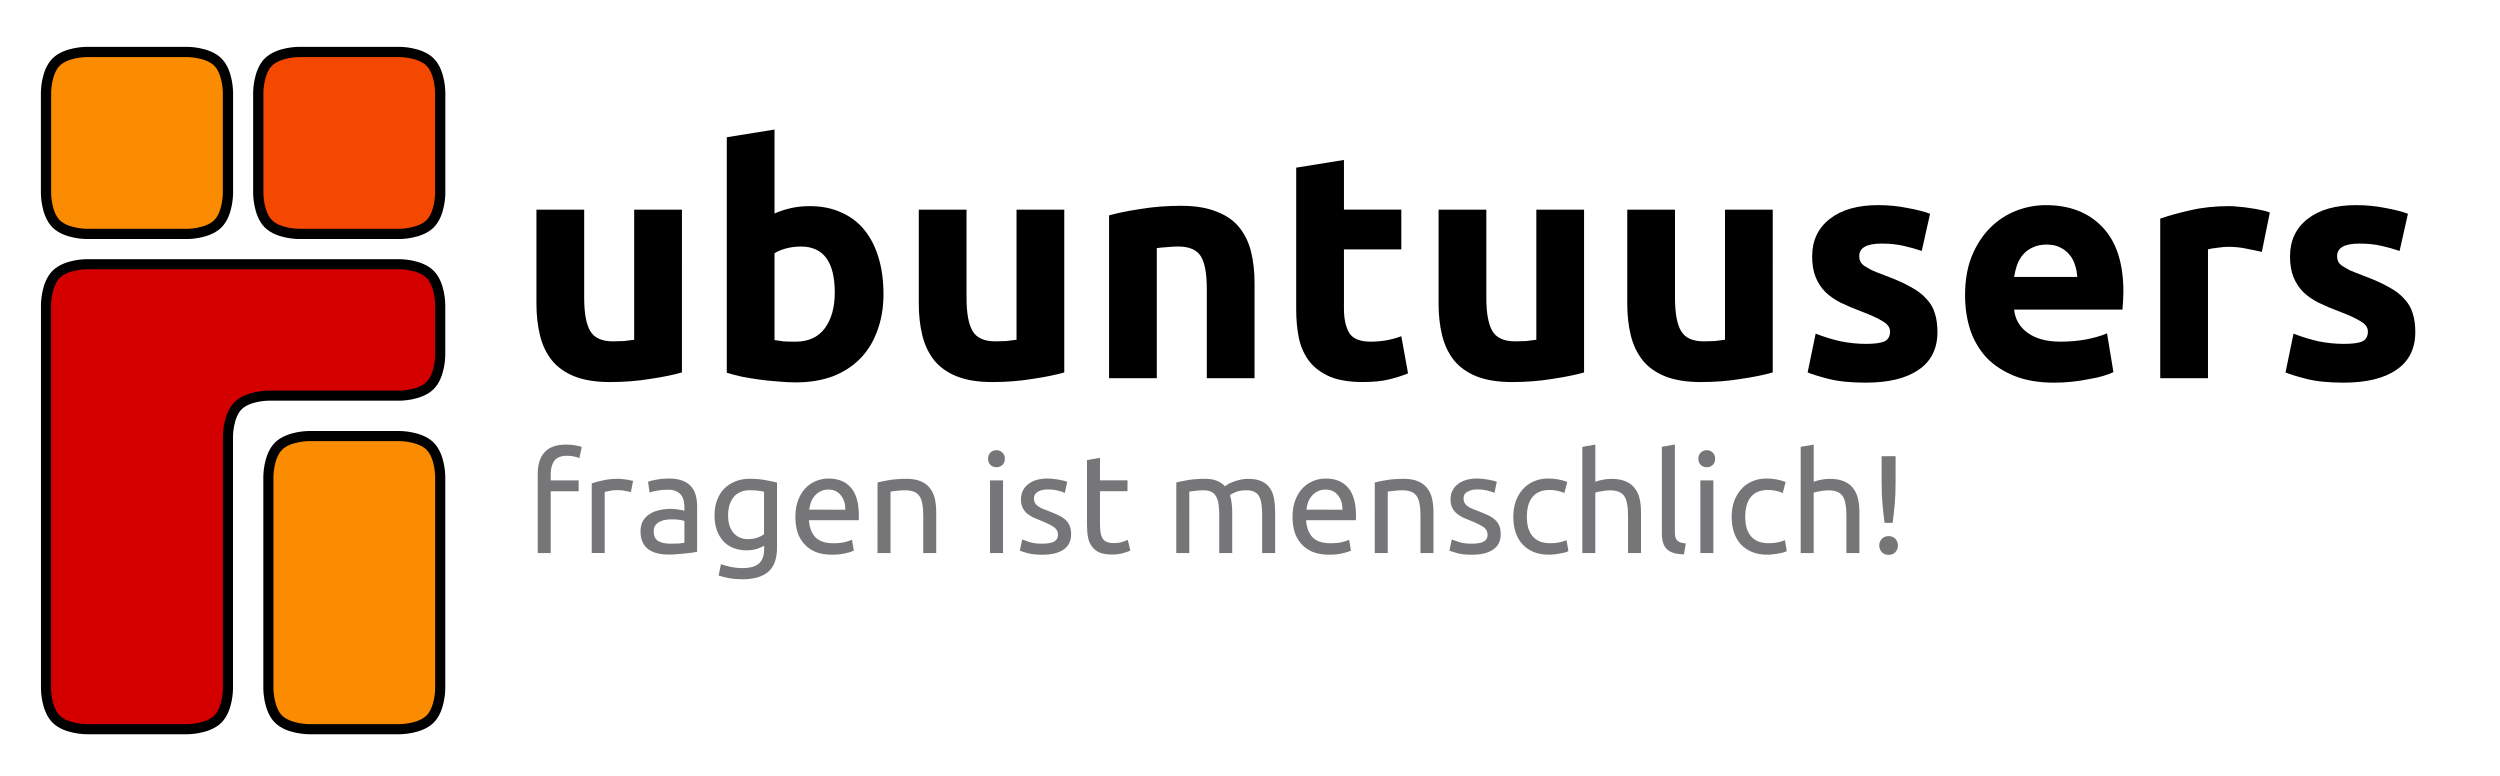
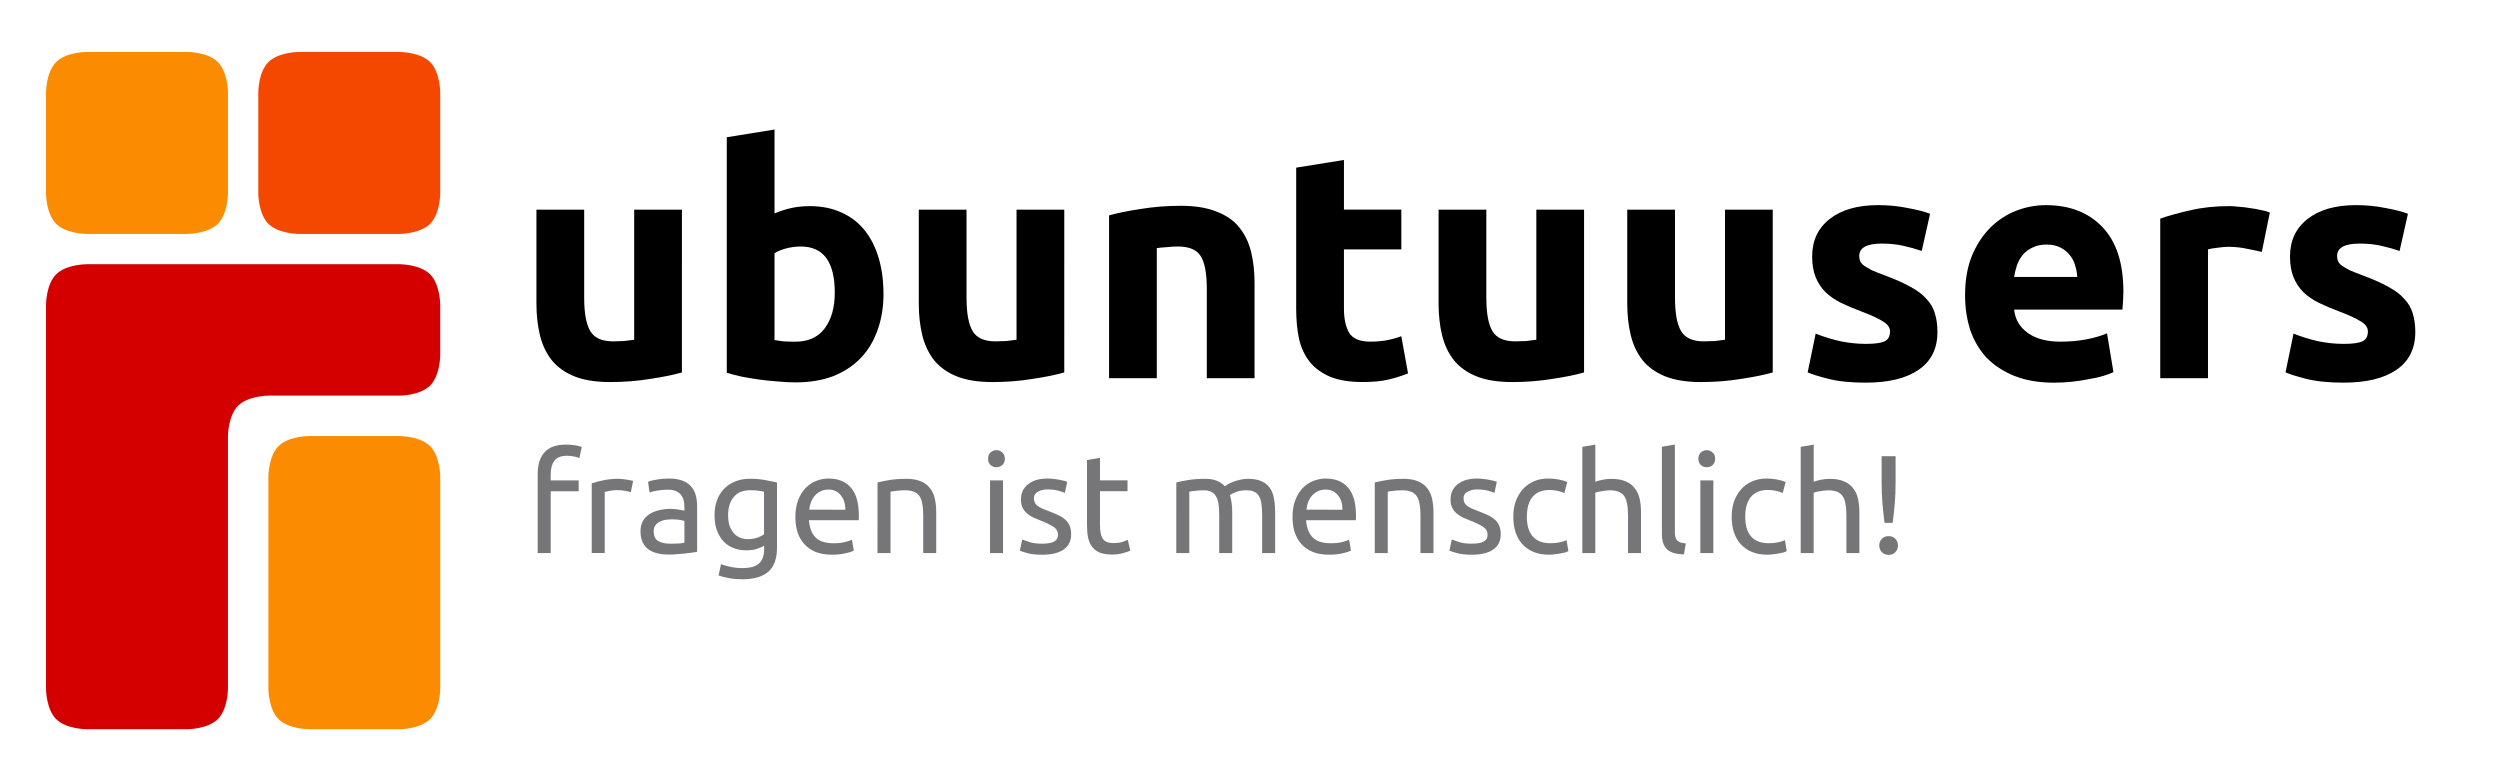
- <svg xmlns="http://www.w3.org/2000/svg" version="1.1" viewBox="0 0 245 76">
-   <g transform="translate(-46.672 224.03)">
-     <g transform="matrix(.99057 0 0 .99057 42.161 -235.37)" fill-rule="evenodd" stroke="#000">
-       <path d="m13.106 34.589s-2 0-3-1c-1-1-1-3-1-3v-10s0-2 1-3c1-1 3-1 3-1h10s2 0 3 1 1 3 1 3v10s0 2-1 3-3 1-3 1z" fill="#fb8b00" stroke-width="1.014px" />
-       <path d="m34.106 34.589s-2 0-3-1-1-3-1-3v-10s0-2 1-3 3-1 3-1h10s2 0 3 1 1 3 1 3v10s0 2-1 3-3 1-3 1z" fill="#f44800" stroke-width="1.014px" />
-       <path d="m13.106 37.589s-2 0-3 1c-1 1-1 3-1 3v38s0 2 1 3c1 1 3 1 3 1h10s2 0 3-1 1-3 1-3v-25s0-2 1-3 3-1 3-1h13s2 0 3-1 1-3 1-3v-5s0-2-1-3-3-1-3-1z" fill="#d40000" stroke-width="1px" />
-       <path d="m35.106 54.589s-2 0-3 1-1 3-1 3v21s0 2 1 3 3 1 3 1h9s2 0 3-1 1-3 1-3v-21s0-2-1-3-3-1-3-1z" fill="#fb8b00" stroke-width="1px" />
+ <svg xmlns="http://www.w3.org/2000/svg" version="1.1" viewBox="0 0 245 76" id="svg866">
+   <defs id="defs870" />
+   <g transform="translate(-46.672 224.03)" id="g864">
+     <g transform="matrix(.99057 0 0 .99057 42.161 -235.37)" fill-rule="evenodd" stroke="#000" id="g796" style="stroke:none">
+       <path d="m13.106 34.589s-2 0-3-1c-1-1-1-3-1-3v-10s0-2 1-3c1-1 3-1 3-1h10s2 0 3 1 1 3 1 3v10s0 2-1 3-3 1-3 1z" fill="#fb8b00" stroke-width="1.014px" id="path788" style="stroke:none" />
+       <path d="m34.106 34.589s-2 0-3-1-1-3-1-3v-10s0-2 1-3 3-1 3-1h10s2 0 3 1 1 3 1 3v10s0 2-1 3-3 1-3 1z" fill="#f44800" stroke-width="1.014px" id="path790" style="stroke:none" />
+       <path d="m13.106 37.589s-2 0-3 1c-1 1-1 3-1 3v38s0 2 1 3c1 1 3 1 3 1h10s2 0 3-1 1-3 1-3v-25s0-2 1-3 3-1 3-1h13s2 0 3-1 1-3 1-3v-5s0-2-1-3-3-1-3-1z" fill="#d40000" stroke-width="1px" id="path792" style="stroke:none" />
+       <path d="m35.106 54.589s-2 0-3 1-1 3-1 3v21s0 2 1 3 3 1 3 1h9s2 0 3-1 1-3 1-3v-21s0-2-1-3-3-1-3-1z" fill="#fb8b00" stroke-width="1px" id="path794" style="stroke:none" />
    </g>
-     <g aria-label="ubuntuusers">
-       <path d="m113.5-187.53q-1.193 0.345-3.078 0.628-1.884 0.314-3.957 0.314-2.104 0-3.517-0.565-1.382-0.565-2.198-1.57-0.817-1.036-1.162-2.45-0.345-1.413-0.345-3.109v-9.202h4.679v8.636q0 2.261 0.597 3.266 0.597 1.005 2.23 1.005 0.502 0 1.068-0.031 0.565-0.063 1.005-0.126v-12.751h4.679z" />
-       <path d="m128.48-195.35q0-4.522-3.329-4.522-0.722 0-1.445 0.188-0.691 0.188-1.131 0.471v8.511q0.345 0.063 0.879 0.126 0.534 0.031 1.162 0.031 1.916 0 2.889-1.319 0.974-1.319 0.974-3.486zm4.774 0.126q0 1.978-0.597 3.58-0.565 1.602-1.665 2.732-1.099 1.131-2.701 1.759-1.602 0.597-3.643 0.597-0.848 0-1.79-0.094-0.911-0.063-1.821-0.188-0.879-0.126-1.696-0.283-0.817-0.188-1.445-0.377v-23.083l4.679-0.754v8.228q0.785-0.345 1.633-0.534 0.848-0.188 1.821-0.188 1.759 0 3.109 0.628 1.35 0.597 2.261 1.727 0.911 1.131 1.382 2.732 0.471 1.57 0.471 3.517z" />
-       <path d="m150.97-187.53q-1.193 0.345-3.078 0.628-1.884 0.314-3.957 0.314-2.104 0-3.517-0.565-1.382-0.565-2.198-1.57-0.817-1.036-1.162-2.45-0.345-1.413-0.345-3.109v-9.202h4.679v8.636q0 2.261 0.597 3.266 0.597 1.005 2.23 1.005 0.502 0 1.068-0.031 0.565-0.063 1.005-0.126v-12.751h4.679z" />
-       <path d="m155.36-202.92q1.193-0.345 3.078-0.628 1.884-0.314 3.957-0.314 2.104 0 3.486 0.565 1.413 0.534 2.23 1.539 0.817 1.005 1.162 2.387 0.345 1.382 0.345 3.078v9.327h-4.679v-8.762q0-2.261-0.597-3.203-0.597-0.942-2.23-0.942-0.502 0-1.068 0.063-0.565 0.031-1.005 0.094v12.751h-4.679z" />
-       <path d="m173.7-207.6 4.679-0.754v4.868h5.622v3.894h-5.622v5.81q0 1.476 0.502 2.355 0.534 0.879 2.104 0.879 0.754 0 1.539-0.126 0.817-0.157 1.476-0.408l0.66 3.643q-0.848 0.345-1.884 0.597-1.036 0.251-2.544 0.251-1.916 0-3.172-0.502-1.256-0.534-2.01-1.445-0.754-0.942-1.068-2.261-0.283-1.319-0.283-2.921z" />
-       <path d="m201.91-187.53q-1.193 0.345-3.078 0.628-1.884 0.314-3.957 0.314-2.104 0-3.517-0.565-1.382-0.565-2.198-1.57-0.817-1.036-1.162-2.45-0.345-1.413-0.345-3.109v-9.202h4.679v8.636q0 2.261 0.597 3.266 0.597 1.005 2.23 1.005 0.502 0 1.068-0.031 0.565-0.063 1.005-0.126v-12.751h4.679z" />
-       <path d="m220.4-187.53q-1.193 0.345-3.078 0.628-1.884 0.314-3.957 0.314-2.104 0-3.517-0.565-1.382-0.565-2.198-1.57-0.817-1.036-1.162-2.45-0.345-1.413-0.345-3.109v-9.202h4.679v8.636q0 2.261 0.597 3.266 0.597 1.005 2.23 1.005 0.502 0 1.068-0.031 0.565-0.063 1.005-0.126v-12.751h4.679z" />
-       <path d="m229.54-190.33q1.288 0 1.821-0.251t0.534-0.974q0-0.565-0.691-0.974-0.691-0.44-2.104-0.974-1.099-0.408-2.01-0.848-0.879-0.44-1.508-1.036-0.628-0.628-0.974-1.476-0.345-0.848-0.345-2.041 0-2.324 1.727-3.674 1.727-1.35 4.742-1.35 1.508 0 2.889 0.283 1.382 0.251 2.198 0.565l-0.817 3.643q-0.817-0.283-1.79-0.502-0.942-0.22-2.136-0.22-2.198 0-2.198 1.225 0 0.283 0.094 0.502t0.377 0.44q0.283 0.188 0.754 0.44 0.502 0.22 1.256 0.502 1.539 0.565 2.544 1.131 1.005 0.534 1.57 1.193 0.597 0.628 0.817 1.413 0.251 0.785 0.251 1.821 0 2.45-1.853 3.706-1.821 1.256-5.182 1.256-2.198 0-3.674-0.377-1.445-0.377-2.01-0.628l0.785-3.8q1.193 0.471 2.45 0.754 1.256 0.251 2.481 0.251z" />
-       <path d="m239.25-195.1q0-2.198 0.66-3.832 0.691-1.665 1.79-2.764t2.512-1.665q1.445-0.565 2.952-0.565 3.517 0 5.559 2.167 2.041 2.136 2.041 6.312 0 0.408-0.031 0.911-0.031 0.471-0.063 0.848h-10.615q0.157 1.445 1.35 2.293 1.193 0.848 3.203 0.848 1.288 0 2.512-0.22 1.256-0.251 2.041-0.597l0.628 3.8q-0.377 0.188-1.005 0.377-0.628 0.188-1.413 0.314-0.754 0.157-1.633 0.251-0.879 0.094-1.759 0.094-2.23 0-3.894-0.66-1.633-0.66-2.732-1.79-1.068-1.162-1.602-2.732-0.502-1.57-0.502-3.392zm10.992-1.79q-0.031-0.597-0.22-1.162-0.157-0.565-0.534-1.005-0.345-0.44-0.911-0.722-0.534-0.283-1.35-0.283-0.785 0-1.35 0.283-0.565 0.251-0.942 0.691-0.377 0.44-0.597 1.036-0.188 0.565-0.283 1.162z" />
-       <path d="m268.33-199.34q-0.628-0.157-1.476-0.314-0.848-0.188-1.821-0.188-0.44 0-1.068 0.094-0.597 0.063-0.911 0.157v12.625h-4.679v-15.64q1.256-0.44 2.952-0.817 1.727-0.408 3.832-0.408 0.377 0 0.911 0.063 0.534 0.031 1.068 0.126 0.534 0.063 1.068 0.188 0.534 0.094 0.911 0.251z" />
-       <path d="m276.37-190.33q1.288 0 1.821-0.251 0.534-0.251 0.534-0.974 0-0.565-0.691-0.974-0.691-0.44-2.104-0.974-1.099-0.408-2.01-0.848-0.879-0.44-1.508-1.036-0.628-0.628-0.974-1.476-0.345-0.848-0.345-2.041 0-2.324 1.727-3.674 1.727-1.35 4.742-1.35 1.507 0 2.889 0.283 1.382 0.251 2.198 0.565l-0.817 3.643q-0.817-0.283-1.79-0.502-0.942-0.22-2.136-0.22-2.198 0-2.198 1.225 0 0.283 0.094 0.502t0.377 0.44q0.283 0.188 0.754 0.44 0.502 0.22 1.256 0.502 1.539 0.565 2.544 1.131 1.005 0.534 1.57 1.193 0.597 0.628 0.817 1.413 0.251 0.785 0.251 1.821 0 2.45-1.853 3.706-1.821 1.256-5.182 1.256-2.198 0-3.674-0.377-1.445-0.377-2.01-0.628l0.785-3.8q1.193 0.471 2.45 0.754 1.256 0.251 2.481 0.251z" />
+     <g aria-label="ubuntuusers" id="g820">
+       <path d="m113.5-187.53q-1.193 0.345-3.078 0.628-1.884 0.314-3.957 0.314-2.104 0-3.517-0.565-1.382-0.565-2.198-1.57-0.817-1.036-1.162-2.45-0.345-1.413-0.345-3.109v-9.202h4.679v8.636q0 2.261 0.597 3.266 0.597 1.005 2.23 1.005 0.502 0 1.068-0.031 0.565-0.063 1.005-0.126v-12.751h4.679z" id="path798" />
+       <path d="m128.48-195.35q0-4.522-3.329-4.522-0.722 0-1.445 0.188-0.691 0.188-1.131 0.471v8.511q0.345 0.063 0.879 0.126 0.534 0.031 1.162 0.031 1.916 0 2.889-1.319 0.974-1.319 0.974-3.486zm4.774 0.126q0 1.978-0.597 3.58-0.565 1.602-1.665 2.732-1.099 1.131-2.701 1.759-1.602 0.597-3.643 0.597-0.848 0-1.79-0.094-0.911-0.063-1.821-0.188-0.879-0.126-1.696-0.283-0.817-0.188-1.445-0.377v-23.083l4.679-0.754v8.228q0.785-0.345 1.633-0.534 0.848-0.188 1.821-0.188 1.759 0 3.109 0.628 1.35 0.597 2.261 1.727 0.911 1.131 1.382 2.732 0.471 1.57 0.471 3.517z" id="path800" />
+       <path d="m150.97-187.53q-1.193 0.345-3.078 0.628-1.884 0.314-3.957 0.314-2.104 0-3.517-0.565-1.382-0.565-2.198-1.57-0.817-1.036-1.162-2.45-0.345-1.413-0.345-3.109v-9.202h4.679v8.636q0 2.261 0.597 3.266 0.597 1.005 2.23 1.005 0.502 0 1.068-0.031 0.565-0.063 1.005-0.126v-12.751h4.679z" id="path802" />
+       <path d="m155.36-202.92q1.193-0.345 3.078-0.628 1.884-0.314 3.957-0.314 2.104 0 3.486 0.565 1.413 0.534 2.23 1.539 0.817 1.005 1.162 2.387 0.345 1.382 0.345 3.078v9.327h-4.679v-8.762q0-2.261-0.597-3.203-0.597-0.942-2.23-0.942-0.502 0-1.068 0.063-0.565 0.031-1.005 0.094v12.751h-4.679z" id="path804" />
+       <path d="m173.7-207.6 4.679-0.754v4.868h5.622v3.894h-5.622v5.81q0 1.476 0.502 2.355 0.534 0.879 2.104 0.879 0.754 0 1.539-0.126 0.817-0.157 1.476-0.408l0.66 3.643q-0.848 0.345-1.884 0.597-1.036 0.251-2.544 0.251-1.916 0-3.172-0.502-1.256-0.534-2.01-1.445-0.754-0.942-1.068-2.261-0.283-1.319-0.283-2.921z" id="path806" />
+       <path d="m201.91-187.53q-1.193 0.345-3.078 0.628-1.884 0.314-3.957 0.314-2.104 0-3.517-0.565-1.382-0.565-2.198-1.57-0.817-1.036-1.162-2.45-0.345-1.413-0.345-3.109v-9.202h4.679v8.636q0 2.261 0.597 3.266 0.597 1.005 2.23 1.005 0.502 0 1.068-0.031 0.565-0.063 1.005-0.126v-12.751h4.679z" id="path808" />
+       <path d="m220.4-187.53q-1.193 0.345-3.078 0.628-1.884 0.314-3.957 0.314-2.104 0-3.517-0.565-1.382-0.565-2.198-1.57-0.817-1.036-1.162-2.45-0.345-1.413-0.345-3.109v-9.202h4.679v8.636q0 2.261 0.597 3.266 0.597 1.005 2.23 1.005 0.502 0 1.068-0.031 0.565-0.063 1.005-0.126v-12.751h4.679z" id="path810" />
+       <path d="m229.54-190.33q1.288 0 1.821-0.251t0.534-0.974q0-0.565-0.691-0.974-0.691-0.44-2.104-0.974-1.099-0.408-2.01-0.848-0.879-0.44-1.508-1.036-0.628-0.628-0.974-1.476-0.345-0.848-0.345-2.041 0-2.324 1.727-3.674 1.727-1.35 4.742-1.35 1.508 0 2.889 0.283 1.382 0.251 2.198 0.565l-0.817 3.643q-0.817-0.283-1.79-0.502-0.942-0.22-2.136-0.22-2.198 0-2.198 1.225 0 0.283 0.094 0.502t0.377 0.44q0.283 0.188 0.754 0.44 0.502 0.22 1.256 0.502 1.539 0.565 2.544 1.131 1.005 0.534 1.57 1.193 0.597 0.628 0.817 1.413 0.251 0.785 0.251 1.821 0 2.45-1.853 3.706-1.821 1.256-5.182 1.256-2.198 0-3.674-0.377-1.445-0.377-2.01-0.628l0.785-3.8q1.193 0.471 2.45 0.754 1.256 0.251 2.481 0.251z" id="path812" />
+       <path d="m239.25-195.1q0-2.198 0.66-3.832 0.691-1.665 1.79-2.764t2.512-1.665q1.445-0.565 2.952-0.565 3.517 0 5.559 2.167 2.041 2.136 2.041 6.312 0 0.408-0.031 0.911-0.031 0.471-0.063 0.848h-10.615q0.157 1.445 1.35 2.293 1.193 0.848 3.203 0.848 1.288 0 2.512-0.22 1.256-0.251 2.041-0.597l0.628 3.8q-0.377 0.188-1.005 0.377-0.628 0.188-1.413 0.314-0.754 0.157-1.633 0.251-0.879 0.094-1.759 0.094-2.23 0-3.894-0.66-1.633-0.66-2.732-1.79-1.068-1.162-1.602-2.732-0.502-1.57-0.502-3.392zm10.992-1.79q-0.031-0.597-0.22-1.162-0.157-0.565-0.534-1.005-0.345-0.44-0.911-0.722-0.534-0.283-1.35-0.283-0.785 0-1.35 0.283-0.565 0.251-0.942 0.691-0.377 0.44-0.597 1.036-0.188 0.565-0.283 1.162z" id="path814" />
+       <path d="m268.33-199.34q-0.628-0.157-1.476-0.314-0.848-0.188-1.821-0.188-0.44 0-1.068 0.094-0.597 0.063-0.911 0.157v12.625h-4.679v-15.64q1.256-0.44 2.952-0.817 1.727-0.408 3.832-0.408 0.377 0 0.911 0.063 0.534 0.031 1.068 0.126 0.534 0.063 1.068 0.188 0.534 0.094 0.911 0.251z" id="path816" />
+       <path d="m276.37-190.33q1.288 0 1.821-0.251 0.534-0.251 0.534-0.974 0-0.565-0.691-0.974-0.691-0.44-2.104-0.974-1.099-0.408-2.01-0.848-0.879-0.44-1.508-1.036-0.628-0.628-0.974-1.476-0.345-0.848-0.345-2.041 0-2.324 1.727-3.674 1.727-1.35 4.742-1.35 1.507 0 2.889 0.283 1.382 0.251 2.198 0.565l-0.817 3.643q-0.817-0.283-1.79-0.502-0.942-0.22-2.136-0.22-2.198 0-2.198 1.225 0 0.283 0.094 0.502t0.377 0.44q0.283 0.188 0.754 0.44 0.502 0.22 1.256 0.502 1.539 0.565 2.544 1.131 1.005 0.534 1.57 1.193 0.597 0.628 0.817 1.413 0.251 0.785 0.251 1.821 0 2.45-1.853 3.706-1.821 1.256-5.182 1.256-2.198 0-3.674-0.377-1.445-0.377-2.01-0.628l0.785-3.8q1.193 0.471 2.45 0.754 1.256 0.251 2.481 0.251z" id="path818" />
    </g>
-     <g fill="#767578" aria-label="fragen ist menschlich!">
-       <path d="m102.15-180.46q0.562 0 0.959 0.082 0.411 0.082 0.575 0.151l-0.233 1.096q-0.164-0.082-0.466-0.151-0.301-0.082-0.74-0.082-0.89 0-1.247 0.493-0.356 0.479-0.356 1.301v0.616h2.74v1.069h-2.74v6.055h-1.274v-7.767q0-1.37 0.671-2.11 0.671-0.753 2.11-0.753z" />
-       <path d="m107.29-177.11q0.164 0 0.37 0.027 0.219 0.014 0.425 0.055 0.205 0.027 0.37 0.069 0.178 0.027 0.26 0.055l-0.219 1.11q-0.151-0.055-0.507-0.123-0.342-0.082-0.89-0.082-0.356 0-0.712 0.082-0.342 0.069-0.452 0.096v5.986h-1.274v-6.822q0.452-0.164 1.123-0.301 0.671-0.151 1.507-0.151z" />
-       <path d="m112.36-170.75q0.452 0 0.795-0.014 0.356-0.027 0.589-0.082v-2.123q-0.137-0.069-0.452-0.11-0.301-0.055-0.74-0.055-0.288 0-0.616 0.041-0.315 0.041-0.589 0.178-0.26 0.123-0.438 0.356-0.178 0.219-0.178 0.589 0 0.685 0.438 0.959 0.438 0.26 1.192 0.26zm-0.11-6.384q0.767 0 1.288 0.205 0.534 0.192 0.849 0.562 0.329 0.356 0.466 0.863 0.137 0.493 0.137 1.096v4.452q-0.164 0.027-0.466 0.082-0.288 0.041-0.658 0.082-0.37 0.041-0.808 0.069-0.425 0.041-0.849 0.041-0.603 0-1.11-0.123-0.507-0.123-0.877-0.384-0.37-0.274-0.575-0.712-0.205-0.438-0.205-1.055 0-0.589 0.233-1.014 0.247-0.425 0.658-0.685 0.411-0.26 0.959-0.384t1.151-0.123q0.192 0 0.397 0.027 0.205 0.014 0.384 0.055 0.192 0.027 0.329 0.055 0.137 0.027 0.192 0.041v-0.356q0-0.315-0.069-0.616-0.069-0.315-0.247-0.548-0.178-0.247-0.493-0.384-0.301-0.151-0.795-0.151-0.63 0-1.11 0.096-0.466 0.082-0.699 0.178l-0.151-1.055q0.247-0.11 0.822-0.205 0.575-0.11 1.247-0.11z" />
-       <path d="m121.56-170.55q-0.164 0.11-0.644 0.288-0.466 0.164-1.096 0.164-0.644 0-1.219-0.205-0.562-0.205-0.986-0.63-0.425-0.438-0.671-1.082-0.247-0.644-0.247-1.534 0-0.781 0.233-1.425 0.233-0.658 0.671-1.123 0.452-0.479 1.096-0.74 0.644-0.274 1.452-0.274 0.89 0 1.548 0.137 0.671 0.123 1.123 0.233v6.356q0 1.644-0.849 2.384-0.849 0.74-2.575 0.74-0.671 0-1.274-0.11-0.589-0.11-1.027-0.26l0.233-1.11q0.384 0.151 0.932 0.26 0.562 0.123 1.164 0.123 1.137 0 1.63-0.452 0.507-0.452 0.507-1.438zm-0.014-5.288q-0.192-0.055-0.521-0.096-0.315-0.055-0.863-0.055-1.027 0-1.589 0.671-0.548 0.671-0.548 1.781 0 0.616 0.151 1.055 0.164 0.438 0.425 0.726 0.274 0.288 0.616 0.425 0.356 0.137 0.726 0.137 0.507 0 0.932-0.137 0.425-0.151 0.671-0.342z" />
-       <path d="m124.62-173.38q0-0.945 0.274-1.644 0.274-0.712 0.726-1.178t1.041-0.699q0.589-0.233 1.206-0.233 1.438 0 2.205 0.904 0.767 0.89 0.767 2.726 0 0.082 0 0.219 0 0.123-0.014 0.233h-4.877q0.082 1.11 0.644 1.685 0.562 0.575 1.753 0.575 0.671 0 1.123-0.11 0.466-0.123 0.699-0.233l0.178 1.069q-0.233 0.123-0.822 0.26-0.575 0.137-1.315 0.137-0.932 0-1.617-0.274-0.671-0.288-1.11-0.781t-0.658-1.164q-0.205-0.685-0.205-1.493zm4.891-0.699q0.014-0.863-0.438-1.411-0.438-0.562-1.219-0.562-0.438 0-0.781 0.178-0.329 0.164-0.562 0.438-0.233 0.274-0.37 0.63-0.123 0.356-0.164 0.726z" />
-       <path d="m132.67-176.75q0.438-0.11 1.164-0.233t1.671-0.123q0.849 0 1.411 0.247 0.562 0.233 0.89 0.671 0.342 0.425 0.479 1.027t0.137 1.329v4h-1.274v-3.726q0-0.658-0.096-1.123-0.082-0.466-0.288-0.753-0.205-0.288-0.548-0.411-0.342-0.137-0.849-0.137-0.205 0-0.425 0.014t-0.425 0.041q-0.192 0.014-0.356 0.041-0.151 0.027-0.219 0.041v6.014h-1.274z" />
-       <path d="m144.97-169.83h-1.274v-7.123h1.274zm-0.644-8.411q-0.342 0-0.589-0.219-0.233-0.233-0.233-0.616 0-0.384 0.233-0.603 0.247-0.233 0.589-0.233t0.575 0.233q0.247 0.219 0.247 0.603 0 0.384-0.247 0.616-0.233 0.219-0.575 0.219z" />
-       <path d="m148.82-170.75q0.781 0 1.151-0.205 0.384-0.205 0.384-0.658 0-0.466-0.37-0.74-0.37-0.274-1.219-0.616-0.411-0.164-0.795-0.329-0.37-0.178-0.644-0.411-0.274-0.233-0.438-0.562-0.164-0.329-0.164-0.808 0-0.945 0.699-1.493 0.699-0.562 1.904-0.562 0.301 0 0.603 0.041 0.301 0.027 0.562 0.082 0.26 0.041 0.452 0.096 0.205 0.055 0.315 0.096l-0.233 1.096q-0.205-0.11-0.644-0.219-0.438-0.123-1.055-0.123-0.534 0-0.932 0.219-0.397 0.205-0.397 0.658 0 0.233 0.082 0.411 0.096 0.178 0.274 0.329 0.192 0.137 0.466 0.26 0.274 0.123 0.658 0.26 0.507 0.192 0.904 0.384 0.397 0.178 0.671 0.425 0.288 0.247 0.438 0.603 0.151 0.342 0.151 0.849 0 0.986-0.74 1.493-0.726 0.507-2.082 0.507-0.945 0-1.48-0.164-0.534-0.151-0.726-0.233l0.233-1.096q0.219 0.082 0.699 0.247 0.479 0.164 1.274 0.164z" />
-       <path d="m154.47-176.96h2.699v1.069h-2.699v3.288q0 0.534 0.082 0.89 0.082 0.342 0.247 0.548 0.164 0.192 0.411 0.274 0.247 0.082 0.575 0.082 0.575 0 0.918-0.123 0.356-0.137 0.493-0.192l0.247 1.055q-0.192 0.096-0.671 0.233-0.479 0.151-1.096 0.151-0.726 0-1.206-0.178-0.466-0.192-0.753-0.562-0.288-0.37-0.411-0.904-0.11-0.548-0.11-1.26v-6.356l1.274-0.219z" />
-       <path d="m161.95-176.75q0.438-0.11 1.151-0.233 0.726-0.123 1.671-0.123 0.685 0 1.151 0.192 0.466 0.178 0.781 0.534 0.096-0.069 0.301-0.192 0.205-0.123 0.507-0.233 0.301-0.123 0.671-0.205 0.37-0.096 0.795-0.096 0.822 0 1.343 0.247 0.521 0.233 0.808 0.671 0.301 0.438 0.397 1.041 0.11 0.603 0.11 1.315v4h-1.274v-3.726q0-0.63-0.069-1.082-0.055-0.452-0.233-0.753-0.164-0.301-0.466-0.438-0.288-0.151-0.753-0.151-0.644 0-1.069 0.178-0.411 0.164-0.562 0.301 0.11 0.356 0.164 0.781 0.055 0.425 0.055 0.89v4h-1.274v-3.726q0-0.63-0.069-1.082t-0.247-0.753q-0.164-0.301-0.466-0.438-0.288-0.151-0.74-0.151-0.192 0-0.411 0.014t-0.425 0.041q-0.192 0.014-0.356 0.041-0.164 0.027-0.219 0.041v6.014h-1.274z" />
-       <path d="m173.34-173.38q0-0.945 0.274-1.644 0.274-0.712 0.726-1.178t1.041-0.699 1.206-0.233q1.438 0 2.205 0.904 0.767 0.89 0.767 2.726 0 0.082 0 0.219 0 0.123-0.014 0.233h-4.877q0.082 1.11 0.644 1.685 0.562 0.575 1.753 0.575 0.671 0 1.123-0.11 0.466-0.123 0.699-0.233l0.178 1.069q-0.233 0.123-0.822 0.26-0.575 0.137-1.315 0.137-0.932 0-1.617-0.274-0.671-0.288-1.11-0.781-0.438-0.493-0.658-1.164-0.205-0.685-0.205-1.493zm4.891-0.699q0.014-0.863-0.438-1.411-0.438-0.562-1.219-0.562-0.438 0-0.781 0.178-0.329 0.164-0.562 0.438-0.233 0.274-0.37 0.63-0.123 0.356-0.164 0.726z" />
-       <path d="m181.4-176.75q0.438-0.11 1.164-0.233 0.726-0.123 1.671-0.123 0.849 0 1.411 0.247 0.562 0.233 0.89 0.671 0.342 0.425 0.479 1.027 0.137 0.603 0.137 1.329v4h-1.274v-3.726q0-0.658-0.096-1.123-0.082-0.466-0.288-0.753-0.205-0.288-0.548-0.411-0.342-0.137-0.849-0.137-0.205 0-0.425 0.014t-0.425 0.041q-0.192 0.014-0.356 0.041-0.151 0.027-0.219 0.041v6.014h-1.274z" />
-       <path d="m190.92-170.75q0.781 0 1.151-0.205 0.384-0.205 0.384-0.658 0-0.466-0.37-0.74-0.37-0.274-1.219-0.616-0.411-0.164-0.795-0.329-0.37-0.178-0.644-0.411-0.274-0.233-0.438-0.562-0.164-0.329-0.164-0.808 0-0.945 0.699-1.493 0.699-0.562 1.904-0.562 0.301 0 0.603 0.041 0.301 0.027 0.562 0.082 0.26 0.041 0.452 0.096 0.205 0.055 0.315 0.096l-0.233 1.096q-0.205-0.11-0.644-0.219-0.438-0.123-1.055-0.123-0.534 0-0.932 0.219-0.397 0.205-0.397 0.658 0 0.233 0.082 0.411 0.096 0.178 0.274 0.329 0.192 0.137 0.466 0.26 0.274 0.123 0.658 0.26 0.507 0.192 0.904 0.384 0.397 0.178 0.671 0.425 0.288 0.247 0.438 0.603 0.151 0.342 0.151 0.849 0 0.986-0.74 1.493-0.726 0.507-2.082 0.507-0.945 0-1.48-0.164-0.534-0.151-0.726-0.233l0.233-1.096q0.219 0.082 0.699 0.247t1.274 0.164z" />
-       <path d="m198.47-169.67q-0.863 0-1.521-0.274-0.644-0.274-1.096-0.767-0.438-0.493-0.658-1.164-0.219-0.685-0.219-1.507 0-0.822 0.233-1.507 0.247-0.685 0.685-1.178 0.438-0.507 1.069-0.781 0.644-0.288 1.425-0.288 0.479 0 0.959 0.082t0.918 0.26l-0.288 1.082q-0.288-0.137-0.671-0.219-0.37-0.082-0.795-0.082-1.069 0-1.644 0.671-0.562 0.671-0.562 1.959 0 0.575 0.123 1.055 0.137 0.479 0.411 0.822 0.288 0.342 0.726 0.534 0.438 0.178 1.069 0.178 0.507 0 0.918-0.096 0.411-0.096 0.644-0.205l0.178 1.069q-0.11 0.069-0.315 0.137-0.205 0.055-0.466 0.096-0.26 0.055-0.562 0.082-0.288 0.041-0.562 0.041z" />
-       <path d="m201.74-169.83v-10.411l1.274-0.219v3.644q0.356-0.137 0.753-0.205 0.411-0.082 0.808-0.082 0.849 0 1.411 0.247 0.562 0.233 0.89 0.671 0.342 0.425 0.479 1.027t0.137 1.329v4h-1.274v-3.726q0-0.658-0.096-1.123-0.082-0.466-0.288-0.753-0.205-0.288-0.548-0.411-0.342-0.137-0.849-0.137-0.205 0-0.425 0.027t-0.425 0.069q-0.192 0.027-0.356 0.069-0.151 0.041-0.219 0.069v5.918z" />
-       <path d="m211.7-169.7q-1.178-0.027-1.671-0.507-0.493-0.479-0.493-1.493v-8.548l1.274-0.219v8.562q0 0.315 0.055 0.521t0.178 0.329 0.329 0.192q0.205 0.055 0.507 0.096z" />
-       <path d="m214.58-169.83h-1.274v-7.123h1.274zm-0.644-8.411q-0.342 0-0.589-0.219-0.233-0.233-0.233-0.616 0-0.384 0.233-0.603 0.247-0.233 0.589-0.233t0.575 0.233q0.247 0.219 0.247 0.603 0 0.384-0.247 0.616-0.233 0.219-0.575 0.219z" />
-       <path d="m219.87-169.67q-0.863 0-1.521-0.274-0.644-0.274-1.096-0.767-0.438-0.493-0.658-1.164-0.219-0.685-0.219-1.507 0-0.822 0.233-1.507 0.247-0.685 0.685-1.178 0.438-0.507 1.069-0.781 0.644-0.288 1.425-0.288 0.479 0 0.959 0.082t0.918 0.26l-0.288 1.082q-0.288-0.137-0.671-0.219-0.37-0.082-0.795-0.082-1.069 0-1.644 0.671-0.562 0.671-0.562 1.959 0 0.575 0.123 1.055 0.137 0.479 0.411 0.822 0.288 0.342 0.726 0.534 0.438 0.178 1.069 0.178 0.507 0 0.918-0.096t0.644-0.205l0.178 1.069q-0.11 0.069-0.315 0.137-0.205 0.055-0.466 0.096-0.26 0.055-0.562 0.082-0.288 0.041-0.562 0.041z" />
-       <path d="m223.14-169.83v-10.411l1.274-0.219v3.644q0.356-0.137 0.753-0.205 0.411-0.082 0.808-0.082 0.849 0 1.411 0.247 0.562 0.233 0.89 0.671 0.342 0.425 0.479 1.027 0.137 0.603 0.137 1.329v4h-1.274v-3.726q0-0.658-0.096-1.123-0.082-0.466-0.288-0.753-0.205-0.288-0.548-0.411-0.342-0.137-0.849-0.137-0.205 0-0.425 0.027t-0.425 0.069q-0.192 0.027-0.356 0.069-0.151 0.041-0.219 0.069v5.918z" />
-       <path d="m232.44-176.75q0 1.151-0.082 2.096-0.082 0.932-0.205 1.863h-0.795q-0.123-0.932-0.205-1.863-0.082-0.945-0.082-2.096v-2.575h1.37zm0.233 6.178q0 0.37-0.247 0.644t-0.671 0.274-0.671-0.274-0.247-0.644q0-0.37 0.247-0.644 0.247-0.274 0.671-0.274t0.671 0.274q0.247 0.274 0.247 0.644z" />
+     <g fill="#767578" aria-label="fragen ist menschlich!" id="g862">
+       <path d="m102.15-180.46q0.562 0 0.959 0.082 0.411 0.082 0.575 0.151l-0.233 1.096q-0.164-0.082-0.466-0.151-0.301-0.082-0.74-0.082-0.89 0-1.247 0.493-0.356 0.479-0.356 1.301v0.616h2.74v1.069h-2.74v6.055h-1.274v-7.767q0-1.37 0.671-2.11 0.671-0.753 2.11-0.753z" id="path822" />
+       <path d="m107.29-177.11q0.164 0 0.37 0.027 0.219 0.014 0.425 0.055 0.205 0.027 0.37 0.069 0.178 0.027 0.26 0.055l-0.219 1.11q-0.151-0.055-0.507-0.123-0.342-0.082-0.89-0.082-0.356 0-0.712 0.082-0.342 0.069-0.452 0.096v5.986h-1.274v-6.822q0.452-0.164 1.123-0.301 0.671-0.151 1.507-0.151z" id="path824" />
+       <path d="m112.36-170.75q0.452 0 0.795-0.014 0.356-0.027 0.589-0.082v-2.123q-0.137-0.069-0.452-0.11-0.301-0.055-0.74-0.055-0.288 0-0.616 0.041-0.315 0.041-0.589 0.178-0.26 0.123-0.438 0.356-0.178 0.219-0.178 0.589 0 0.685 0.438 0.959 0.438 0.26 1.192 0.26zm-0.11-6.384q0.767 0 1.288 0.205 0.534 0.192 0.849 0.562 0.329 0.356 0.466 0.863 0.137 0.493 0.137 1.096v4.452q-0.164 0.027-0.466 0.082-0.288 0.041-0.658 0.082-0.37 0.041-0.808 0.069-0.425 0.041-0.849 0.041-0.603 0-1.11-0.123-0.507-0.123-0.877-0.384-0.37-0.274-0.575-0.712-0.205-0.438-0.205-1.055 0-0.589 0.233-1.014 0.247-0.425 0.658-0.685 0.411-0.26 0.959-0.384t1.151-0.123q0.192 0 0.397 0.027 0.205 0.014 0.384 0.055 0.192 0.027 0.329 0.055 0.137 0.027 0.192 0.041v-0.356q0-0.315-0.069-0.616-0.069-0.315-0.247-0.548-0.178-0.247-0.493-0.384-0.301-0.151-0.795-0.151-0.63 0-1.11 0.096-0.466 0.082-0.699 0.178l-0.151-1.055q0.247-0.11 0.822-0.205 0.575-0.11 1.247-0.11z" id="path826" />
+       <path d="m121.56-170.55q-0.164 0.11-0.644 0.288-0.466 0.164-1.096 0.164-0.644 0-1.219-0.205-0.562-0.205-0.986-0.63-0.425-0.438-0.671-1.082-0.247-0.644-0.247-1.534 0-0.781 0.233-1.425 0.233-0.658 0.671-1.123 0.452-0.479 1.096-0.74 0.644-0.274 1.452-0.274 0.89 0 1.548 0.137 0.671 0.123 1.123 0.233v6.356q0 1.644-0.849 2.384-0.849 0.74-2.575 0.74-0.671 0-1.274-0.11-0.589-0.11-1.027-0.26l0.233-1.11q0.384 0.151 0.932 0.26 0.562 0.123 1.164 0.123 1.137 0 1.63-0.452 0.507-0.452 0.507-1.438zm-0.014-5.288q-0.192-0.055-0.521-0.096-0.315-0.055-0.863-0.055-1.027 0-1.589 0.671-0.548 0.671-0.548 1.781 0 0.616 0.151 1.055 0.164 0.438 0.425 0.726 0.274 0.288 0.616 0.425 0.356 0.137 0.726 0.137 0.507 0 0.932-0.137 0.425-0.151 0.671-0.342z" id="path828" />
+       <path d="m124.62-173.38q0-0.945 0.274-1.644 0.274-0.712 0.726-1.178t1.041-0.699q0.589-0.233 1.206-0.233 1.438 0 2.205 0.904 0.767 0.89 0.767 2.726 0 0.082 0 0.219 0 0.123-0.014 0.233h-4.877q0.082 1.11 0.644 1.685 0.562 0.575 1.753 0.575 0.671 0 1.123-0.11 0.466-0.123 0.699-0.233l0.178 1.069q-0.233 0.123-0.822 0.26-0.575 0.137-1.315 0.137-0.932 0-1.617-0.274-0.671-0.288-1.11-0.781t-0.658-1.164q-0.205-0.685-0.205-1.493zm4.891-0.699q0.014-0.863-0.438-1.411-0.438-0.562-1.219-0.562-0.438 0-0.781 0.178-0.329 0.164-0.562 0.438-0.233 0.274-0.37 0.63-0.123 0.356-0.164 0.726z" id="path830" />
+       <path d="m132.67-176.75q0.438-0.11 1.164-0.233t1.671-0.123q0.849 0 1.411 0.247 0.562 0.233 0.89 0.671 0.342 0.425 0.479 1.027t0.137 1.329v4h-1.274v-3.726q0-0.658-0.096-1.123-0.082-0.466-0.288-0.753-0.205-0.288-0.548-0.411-0.342-0.137-0.849-0.137-0.205 0-0.425 0.014t-0.425 0.041q-0.192 0.014-0.356 0.041-0.151 0.027-0.219 0.041v6.014h-1.274z" id="path832" />
+       <path d="m144.97-169.83h-1.274v-7.123h1.274zm-0.644-8.411q-0.342 0-0.589-0.219-0.233-0.233-0.233-0.616 0-0.384 0.233-0.603 0.247-0.233 0.589-0.233t0.575 0.233q0.247 0.219 0.247 0.603 0 0.384-0.247 0.616-0.233 0.219-0.575 0.219z" id="path834" />
+       <path d="m148.82-170.75q0.781 0 1.151-0.205 0.384-0.205 0.384-0.658 0-0.466-0.37-0.74-0.37-0.274-1.219-0.616-0.411-0.164-0.795-0.329-0.37-0.178-0.644-0.411-0.274-0.233-0.438-0.562-0.164-0.329-0.164-0.808 0-0.945 0.699-1.493 0.699-0.562 1.904-0.562 0.301 0 0.603 0.041 0.301 0.027 0.562 0.082 0.26 0.041 0.452 0.096 0.205 0.055 0.315 0.096l-0.233 1.096q-0.205-0.11-0.644-0.219-0.438-0.123-1.055-0.123-0.534 0-0.932 0.219-0.397 0.205-0.397 0.658 0 0.233 0.082 0.411 0.096 0.178 0.274 0.329 0.192 0.137 0.466 0.26 0.274 0.123 0.658 0.26 0.507 0.192 0.904 0.384 0.397 0.178 0.671 0.425 0.288 0.247 0.438 0.603 0.151 0.342 0.151 0.849 0 0.986-0.74 1.493-0.726 0.507-2.082 0.507-0.945 0-1.48-0.164-0.534-0.151-0.726-0.233l0.233-1.096q0.219 0.082 0.699 0.247 0.479 0.164 1.274 0.164z" id="path836" />
+       <path d="m154.47-176.96h2.699v1.069h-2.699v3.288q0 0.534 0.082 0.89 0.082 0.342 0.247 0.548 0.164 0.192 0.411 0.274 0.247 0.082 0.575 0.082 0.575 0 0.918-0.123 0.356-0.137 0.493-0.192l0.247 1.055q-0.192 0.096-0.671 0.233-0.479 0.151-1.096 0.151-0.726 0-1.206-0.178-0.466-0.192-0.753-0.562-0.288-0.37-0.411-0.904-0.11-0.548-0.11-1.26v-6.356l1.274-0.219z" id="path838" />
+       <path d="m161.95-176.75q0.438-0.11 1.151-0.233 0.726-0.123 1.671-0.123 0.685 0 1.151 0.192 0.466 0.178 0.781 0.534 0.096-0.069 0.301-0.192 0.205-0.123 0.507-0.233 0.301-0.123 0.671-0.205 0.37-0.096 0.795-0.096 0.822 0 1.343 0.247 0.521 0.233 0.808 0.671 0.301 0.438 0.397 1.041 0.11 0.603 0.11 1.315v4h-1.274v-3.726q0-0.63-0.069-1.082-0.055-0.452-0.233-0.753-0.164-0.301-0.466-0.438-0.288-0.151-0.753-0.151-0.644 0-1.069 0.178-0.411 0.164-0.562 0.301 0.11 0.356 0.164 0.781 0.055 0.425 0.055 0.89v4h-1.274v-3.726q0-0.63-0.069-1.082t-0.247-0.753q-0.164-0.301-0.466-0.438-0.288-0.151-0.74-0.151-0.192 0-0.411 0.014t-0.425 0.041q-0.192 0.014-0.356 0.041-0.164 0.027-0.219 0.041v6.014h-1.274z" id="path840" />
+       <path d="m173.34-173.38q0-0.945 0.274-1.644 0.274-0.712 0.726-1.178t1.041-0.699 1.206-0.233q1.438 0 2.205 0.904 0.767 0.89 0.767 2.726 0 0.082 0 0.219 0 0.123-0.014 0.233h-4.877q0.082 1.11 0.644 1.685 0.562 0.575 1.753 0.575 0.671 0 1.123-0.11 0.466-0.123 0.699-0.233l0.178 1.069q-0.233 0.123-0.822 0.26-0.575 0.137-1.315 0.137-0.932 0-1.617-0.274-0.671-0.288-1.11-0.781-0.438-0.493-0.658-1.164-0.205-0.685-0.205-1.493zm4.891-0.699q0.014-0.863-0.438-1.411-0.438-0.562-1.219-0.562-0.438 0-0.781 0.178-0.329 0.164-0.562 0.438-0.233 0.274-0.37 0.63-0.123 0.356-0.164 0.726z" id="path842" />
+       <path d="m181.4-176.75q0.438-0.11 1.164-0.233 0.726-0.123 1.671-0.123 0.849 0 1.411 0.247 0.562 0.233 0.89 0.671 0.342 0.425 0.479 1.027 0.137 0.603 0.137 1.329v4h-1.274v-3.726q0-0.658-0.096-1.123-0.082-0.466-0.288-0.753-0.205-0.288-0.548-0.411-0.342-0.137-0.849-0.137-0.205 0-0.425 0.014t-0.425 0.041q-0.192 0.014-0.356 0.041-0.151 0.027-0.219 0.041v6.014h-1.274z" id="path844" />
+       <path d="m190.92-170.75q0.781 0 1.151-0.205 0.384-0.205 0.384-0.658 0-0.466-0.37-0.74-0.37-0.274-1.219-0.616-0.411-0.164-0.795-0.329-0.37-0.178-0.644-0.411-0.274-0.233-0.438-0.562-0.164-0.329-0.164-0.808 0-0.945 0.699-1.493 0.699-0.562 1.904-0.562 0.301 0 0.603 0.041 0.301 0.027 0.562 0.082 0.26 0.041 0.452 0.096 0.205 0.055 0.315 0.096l-0.233 1.096q-0.205-0.11-0.644-0.219-0.438-0.123-1.055-0.123-0.534 0-0.932 0.219-0.397 0.205-0.397 0.658 0 0.233 0.082 0.411 0.096 0.178 0.274 0.329 0.192 0.137 0.466 0.26 0.274 0.123 0.658 0.26 0.507 0.192 0.904 0.384 0.397 0.178 0.671 0.425 0.288 0.247 0.438 0.603 0.151 0.342 0.151 0.849 0 0.986-0.74 1.493-0.726 0.507-2.082 0.507-0.945 0-1.48-0.164-0.534-0.151-0.726-0.233l0.233-1.096q0.219 0.082 0.699 0.247t1.274 0.164z" id="path846" />
+       <path d="m198.47-169.67q-0.863 0-1.521-0.274-0.644-0.274-1.096-0.767-0.438-0.493-0.658-1.164-0.219-0.685-0.219-1.507 0-0.822 0.233-1.507 0.247-0.685 0.685-1.178 0.438-0.507 1.069-0.781 0.644-0.288 1.425-0.288 0.479 0 0.959 0.082t0.918 0.26l-0.288 1.082q-0.288-0.137-0.671-0.219-0.37-0.082-0.795-0.082-1.069 0-1.644 0.671-0.562 0.671-0.562 1.959 0 0.575 0.123 1.055 0.137 0.479 0.411 0.822 0.288 0.342 0.726 0.534 0.438 0.178 1.069 0.178 0.507 0 0.918-0.096 0.411-0.096 0.644-0.205l0.178 1.069q-0.11 0.069-0.315 0.137-0.205 0.055-0.466 0.096-0.26 0.055-0.562 0.082-0.288 0.041-0.562 0.041z" id="path848" />
+       <path d="m201.74-169.83v-10.411l1.274-0.219v3.644q0.356-0.137 0.753-0.205 0.411-0.082 0.808-0.082 0.849 0 1.411 0.247 0.562 0.233 0.89 0.671 0.342 0.425 0.479 1.027t0.137 1.329v4h-1.274v-3.726q0-0.658-0.096-1.123-0.082-0.466-0.288-0.753-0.205-0.288-0.548-0.411-0.342-0.137-0.849-0.137-0.205 0-0.425 0.027t-0.425 0.069q-0.192 0.027-0.356 0.069-0.151 0.041-0.219 0.069v5.918z" id="path850" />
+       <path d="m211.7-169.7q-1.178-0.027-1.671-0.507-0.493-0.479-0.493-1.493v-8.548l1.274-0.219v8.562q0 0.315 0.055 0.521t0.178 0.329 0.329 0.192q0.205 0.055 0.507 0.096z" id="path852" />
+       <path d="m214.58-169.83h-1.274v-7.123h1.274zm-0.644-8.411q-0.342 0-0.589-0.219-0.233-0.233-0.233-0.616 0-0.384 0.233-0.603 0.247-0.233 0.589-0.233t0.575 0.233q0.247 0.219 0.247 0.603 0 0.384-0.247 0.616-0.233 0.219-0.575 0.219z" id="path854" />
+       <path d="m219.87-169.67q-0.863 0-1.521-0.274-0.644-0.274-1.096-0.767-0.438-0.493-0.658-1.164-0.219-0.685-0.219-1.507 0-0.822 0.233-1.507 0.247-0.685 0.685-1.178 0.438-0.507 1.069-0.781 0.644-0.288 1.425-0.288 0.479 0 0.959 0.082t0.918 0.26l-0.288 1.082q-0.288-0.137-0.671-0.219-0.37-0.082-0.795-0.082-1.069 0-1.644 0.671-0.562 0.671-0.562 1.959 0 0.575 0.123 1.055 0.137 0.479 0.411 0.822 0.288 0.342 0.726 0.534 0.438 0.178 1.069 0.178 0.507 0 0.918-0.096t0.644-0.205l0.178 1.069q-0.11 0.069-0.315 0.137-0.205 0.055-0.466 0.096-0.26 0.055-0.562 0.082-0.288 0.041-0.562 0.041z" id="path856" />
+       <path d="m223.14-169.83v-10.411l1.274-0.219v3.644q0.356-0.137 0.753-0.205 0.411-0.082 0.808-0.082 0.849 0 1.411 0.247 0.562 0.233 0.89 0.671 0.342 0.425 0.479 1.027 0.137 0.603 0.137 1.329v4h-1.274v-3.726q0-0.658-0.096-1.123-0.082-0.466-0.288-0.753-0.205-0.288-0.548-0.411-0.342-0.137-0.849-0.137-0.205 0-0.425 0.027t-0.425 0.069q-0.192 0.027-0.356 0.069-0.151 0.041-0.219 0.069v5.918z" id="path858" />
+       <path d="m232.44-176.75q0 1.151-0.082 2.096-0.082 0.932-0.205 1.863h-0.795q-0.123-0.932-0.205-1.863-0.082-0.945-0.082-2.096v-2.575h1.37zm0.233 6.178q0 0.37-0.247 0.644t-0.671 0.274-0.671-0.274-0.247-0.644q0-0.37 0.247-0.644 0.247-0.274 0.671-0.274t0.671 0.274q0.247 0.274 0.247 0.644z" id="path860" />
    </g>
  </g>
</svg>
